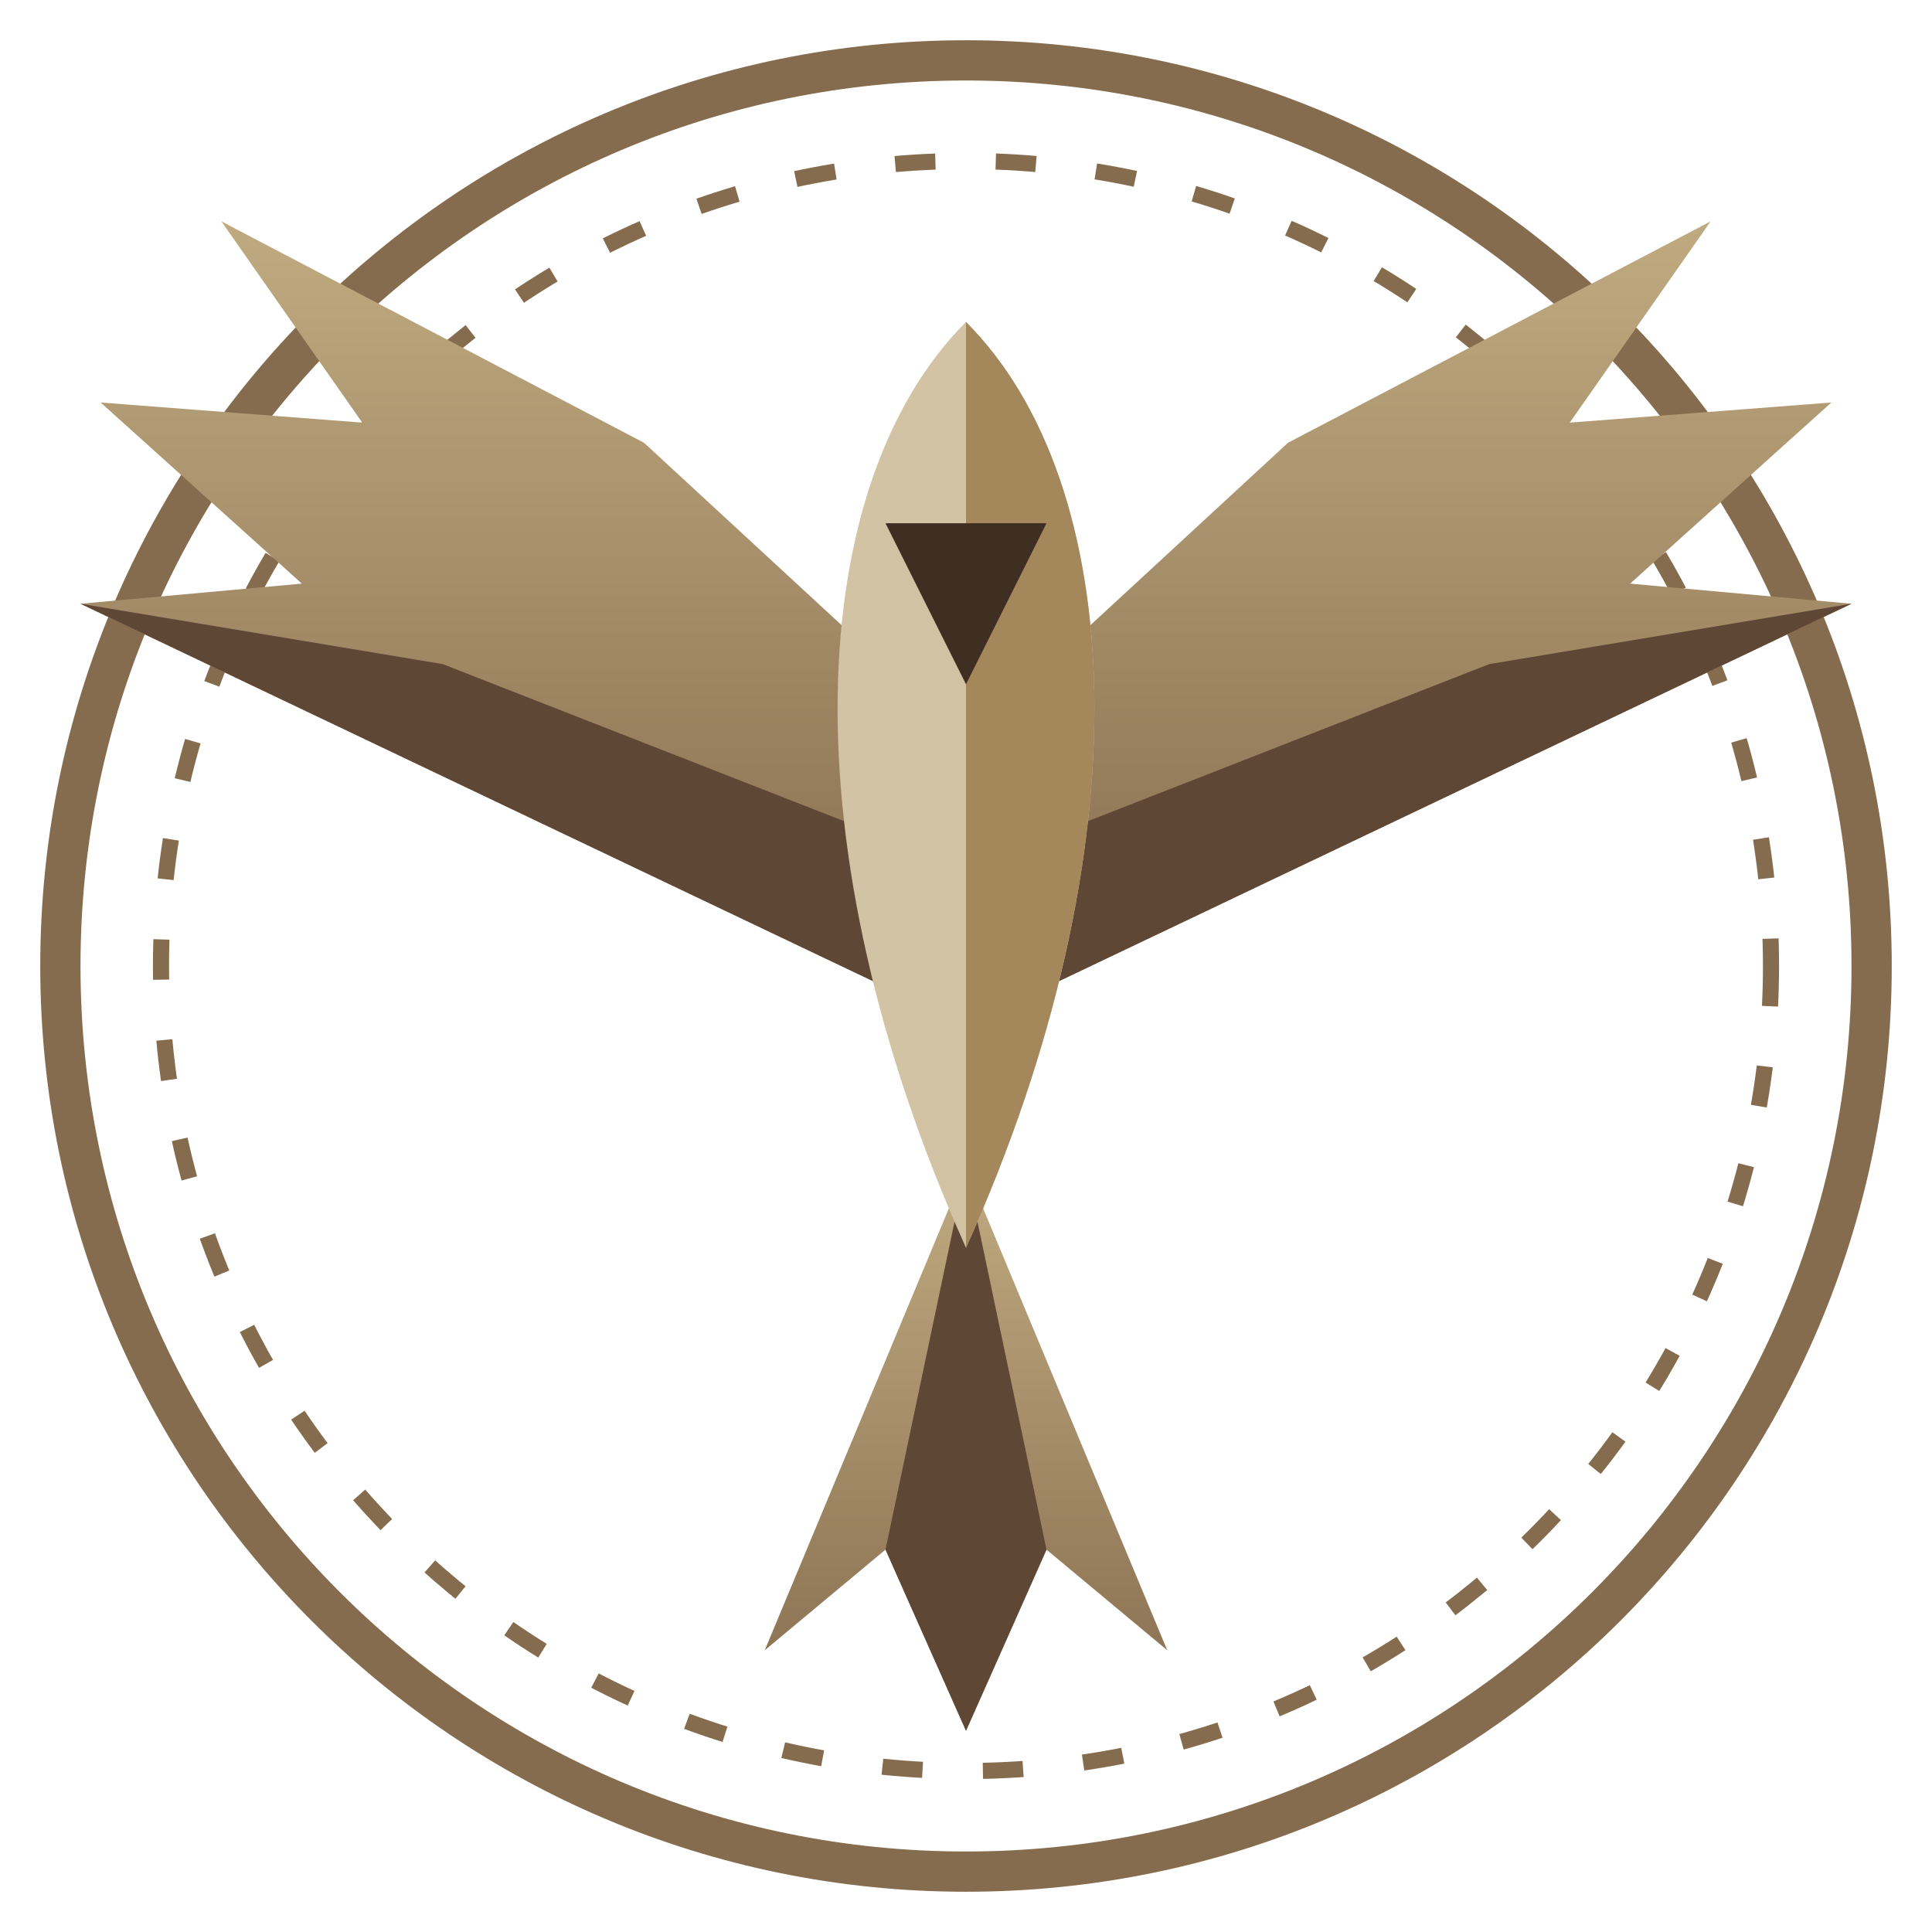
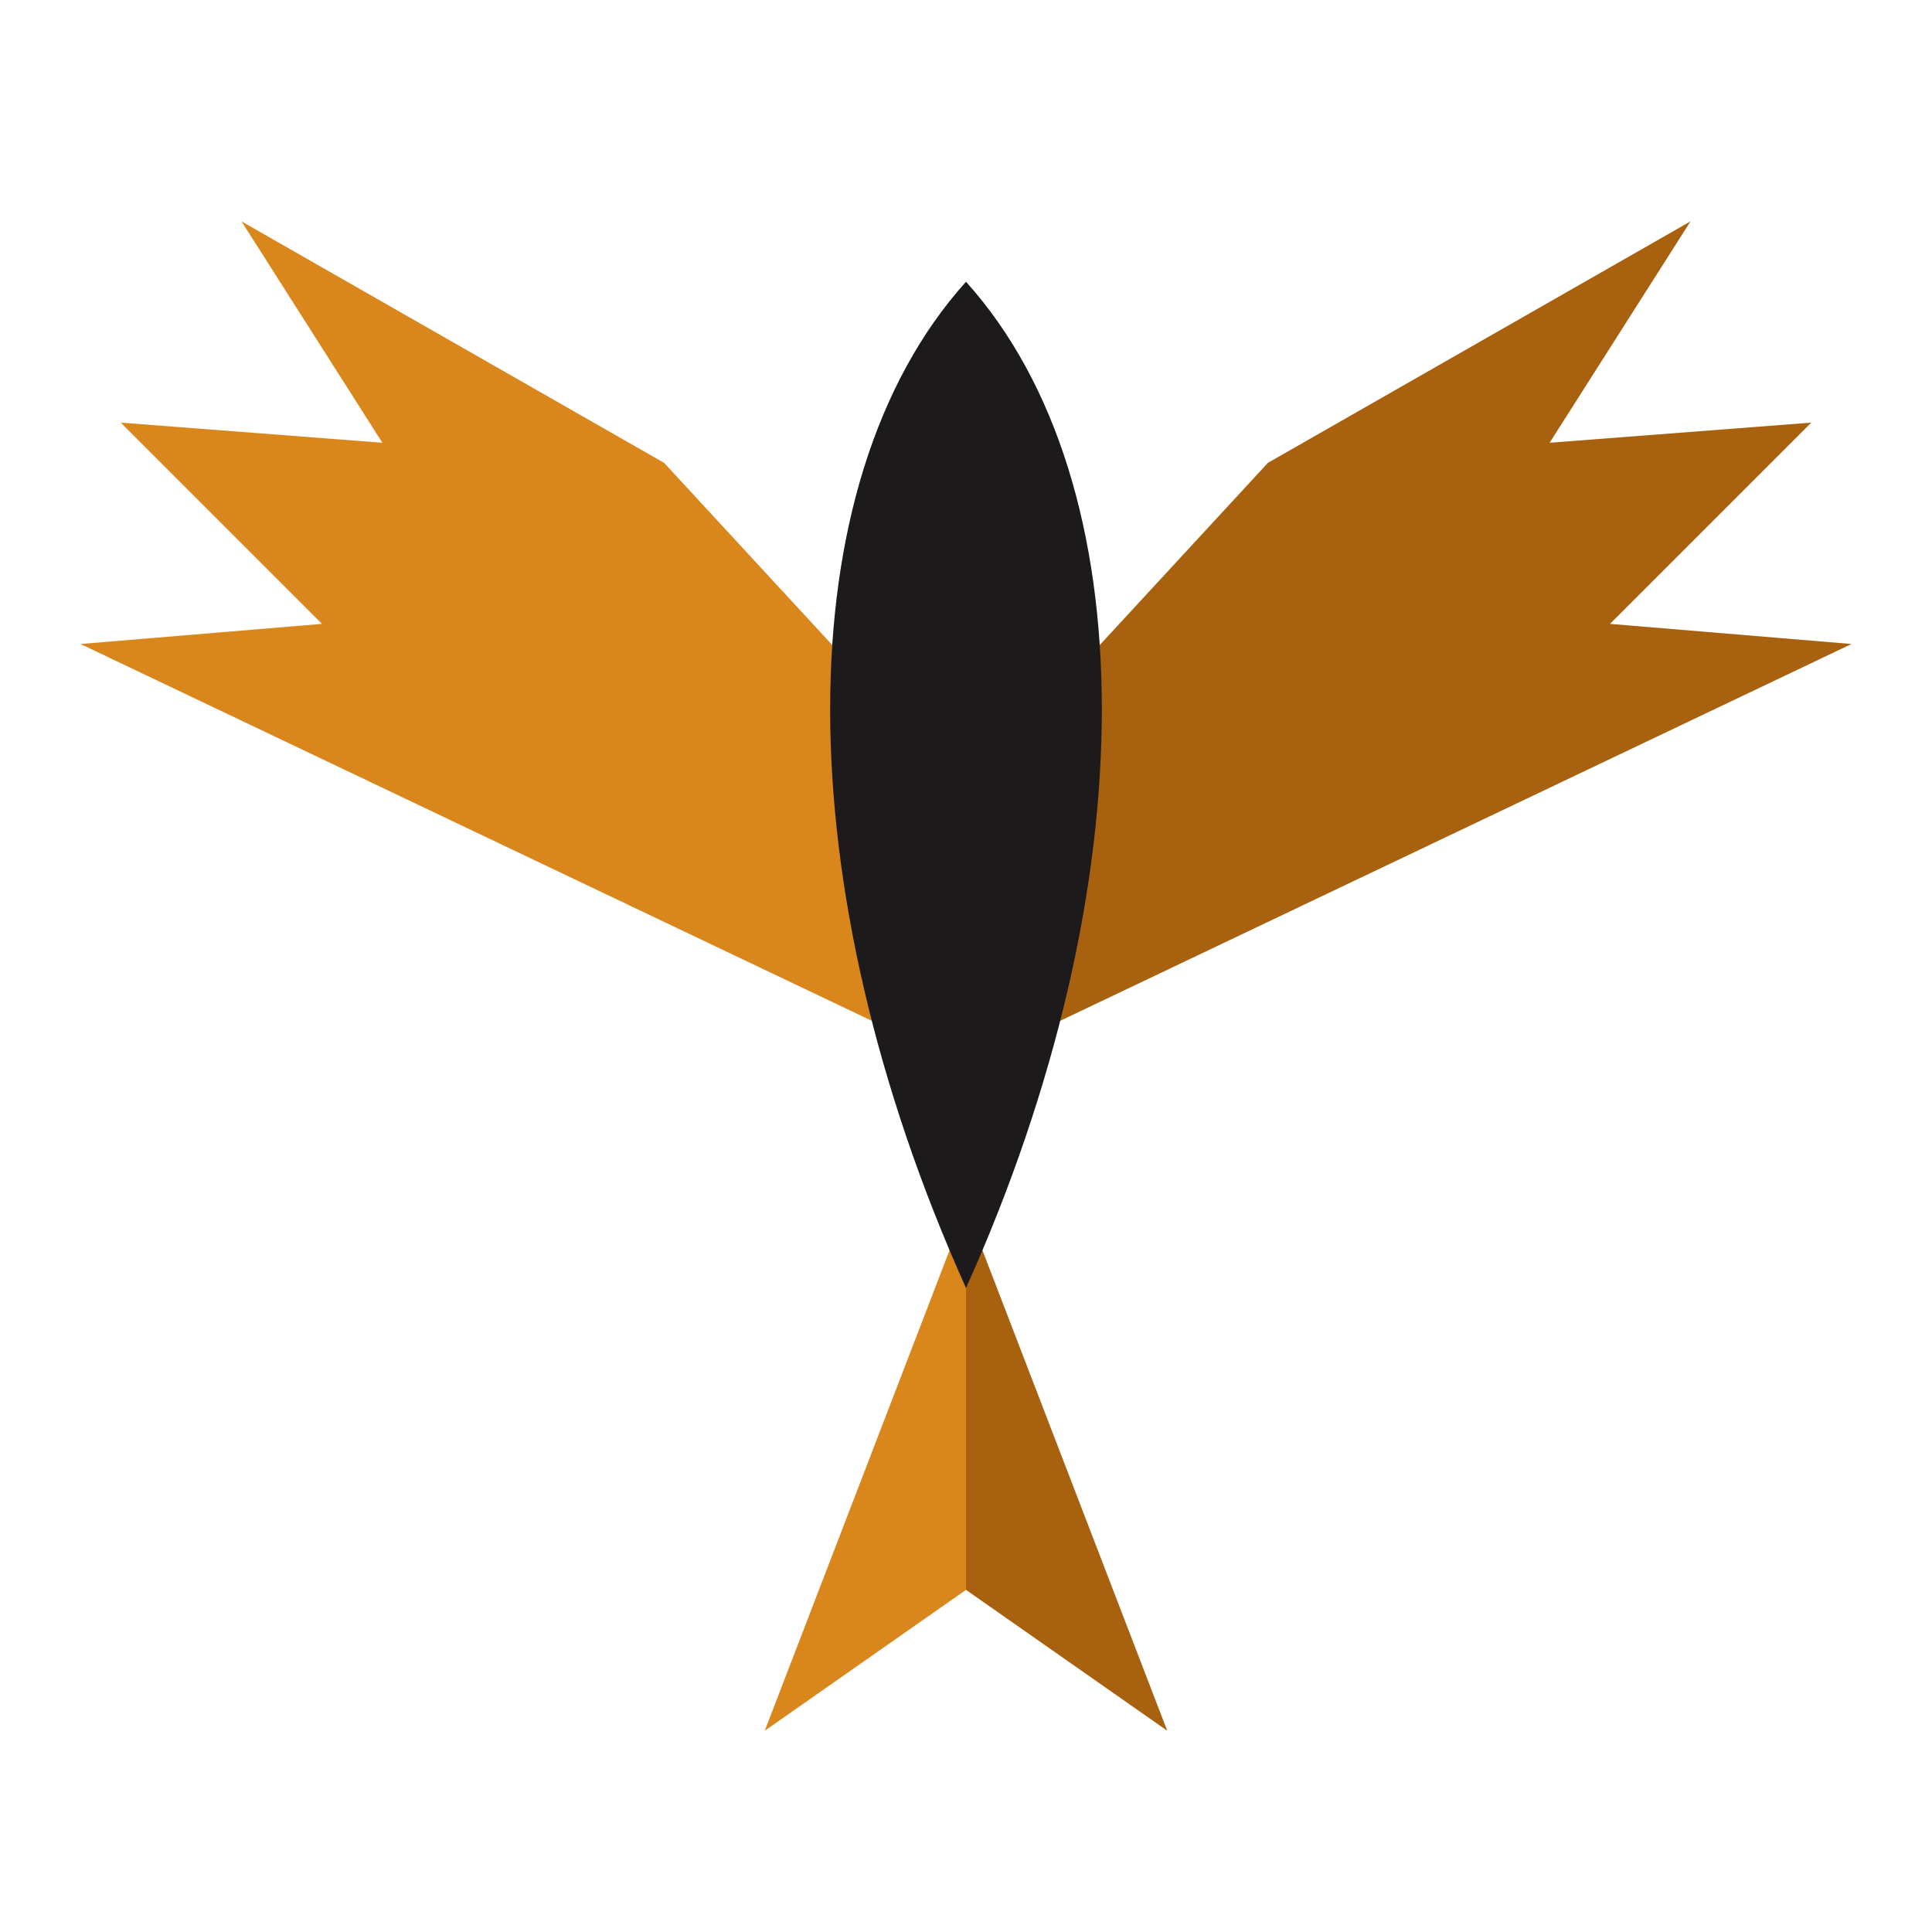
<svg xmlns="http://www.w3.org/2000/svg" viewBox="0 0 96 96">
-   <defs>
-     <linearGradient id="ke-a" x1="0" y1="0" x2="0" y2="1">
-       <stop offset="0" stop-color="#bfaa80" />
-       <stop offset="1" stop-color="#866c4e" />
-     </linearGradient>
-     <linearGradient id="ke-b" x1="0" y1="0" x2="0" y2="1">
-       <stop offset="0" stop-color="#d0c5a2" />
-       <stop offset="1" stop-color="#7e5f48" stop-opacity="0" />
-     </linearGradient>
-   </defs>
-   <circle cx="48" cy="48" r="45" fill="none" stroke="#866c4e" stroke-width="2" />
-   <circle cx="48" cy="48" r="40" fill="none" stroke="#866c4e" stroke-width=".8" stroke-dasharray="2 3" />
-   <path d="M46 50 L4 30 L15 29 L5 20 L18 21 L11 11 L32 22 L45 34 Z" fill="url(#ke-a)" />
-   <path d="M46 50 L4 30 L22 33 L45 42 Z" fill="#5f4736" />
+   <path d="M46 52 L4 32 L16 31 L6 21 L19 22 L12 11 L33 23 L45 36 Z" fill="#d9871c" />
  <g transform="translate(96 0) scale(-1 1)">
-     <path d="M46 50 L4 30 L15 29 L5 20 L18 21 L11 11 L32 22 L45 34 Z" fill="url(#ke-a)" />
-     <path d="M46 50 L4 30 L22 33 L45 42 Z" fill="#5f4736" />
+     <path d="M46 52 L4 32 L16 31 L6 21 L19 22 L12 11 L33 23 L45 36 Z" fill="#a8620f" />
  </g>
-   <path d="M48 58 L38 82 L44 77 L48 86 L52 77 L58 82 Z" fill="url(#ke-a)" />
-   <path d="M48 58 L44 77 L48 86 L52 77 Z" fill="#5f4736" />
-   <path d="M48 16 C56 24 57 42 48 62 C39 42 40 24 48 16 Z" fill="#d1c3a3" />
-   <path d="M48 16 C56 24 57 42 48 62 Z" fill="#a4885c" />
-   <path d="M44 26 L48 34 L52 26 Z" fill="#3f2f23" />
+   <path d="M48 60 L38 86 L48 79 Z" fill="#d9871c" />
+   <path d="M48 60 L58 86 L48 79 Z" fill="#a8620f" />
+   <path d="M48 14 C57 24 57 44 48 64 C39 44 39 24 48 14 Z" fill="#1c1a1a" />
</svg>
